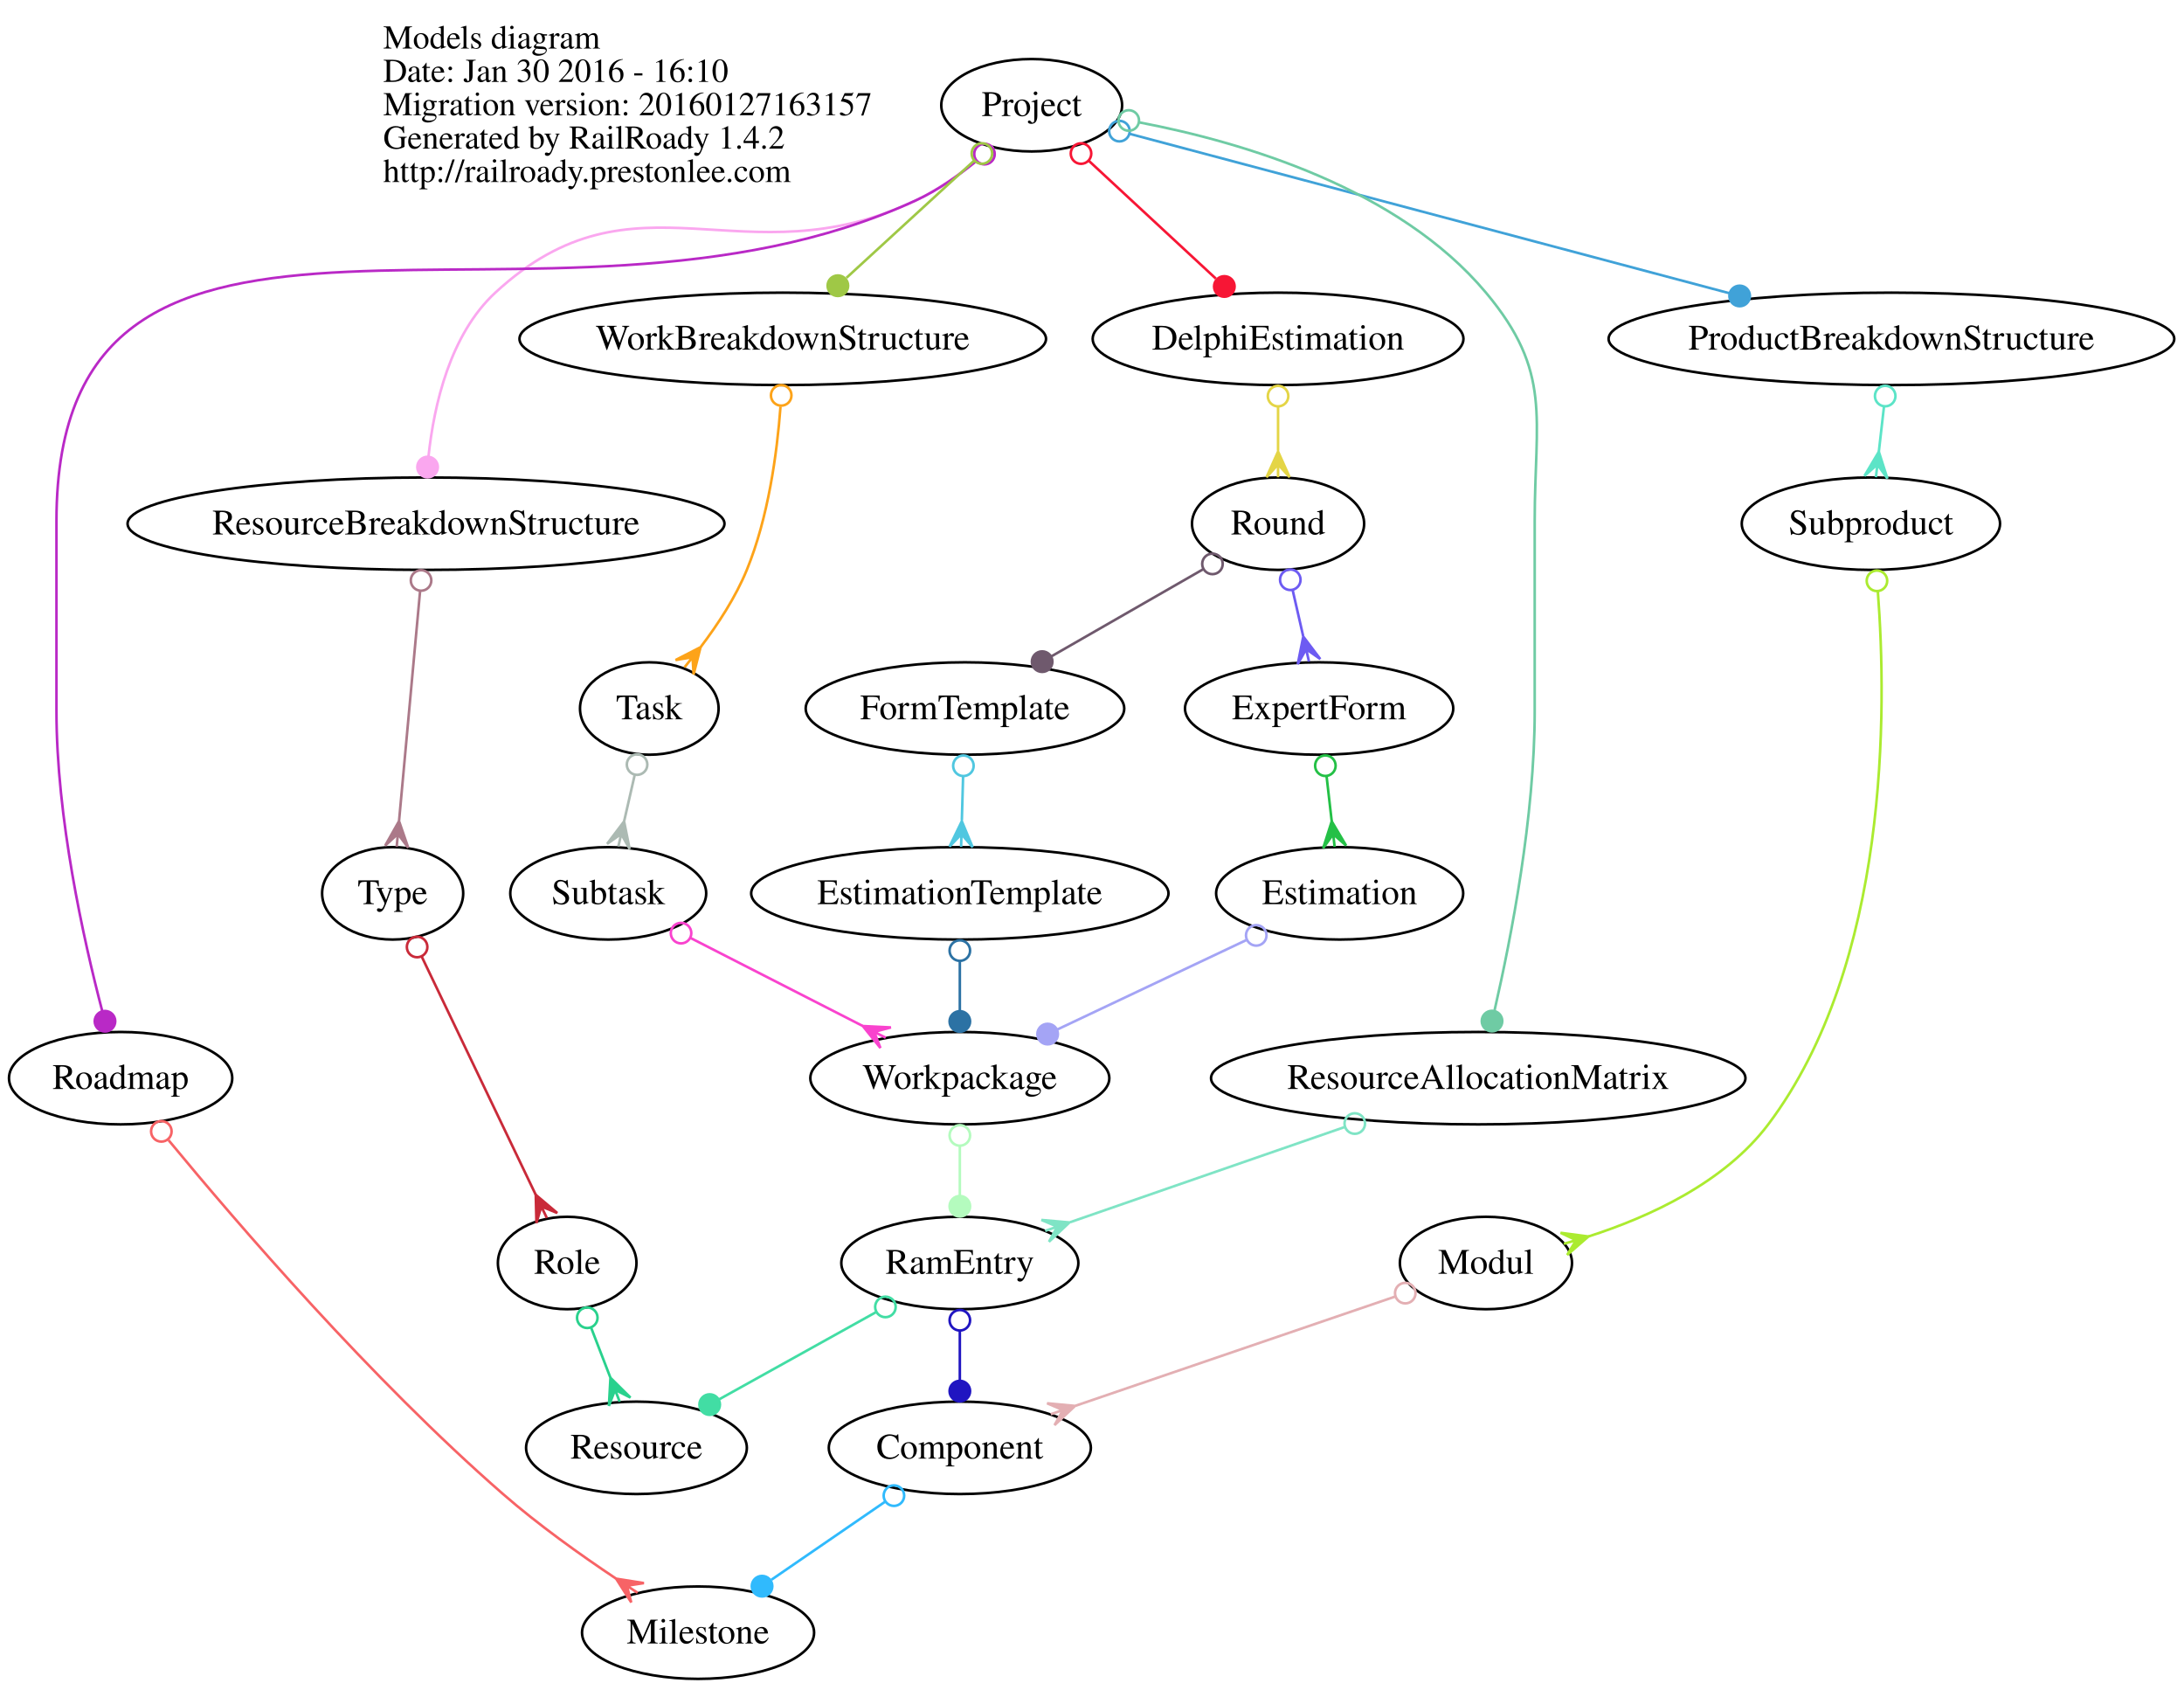
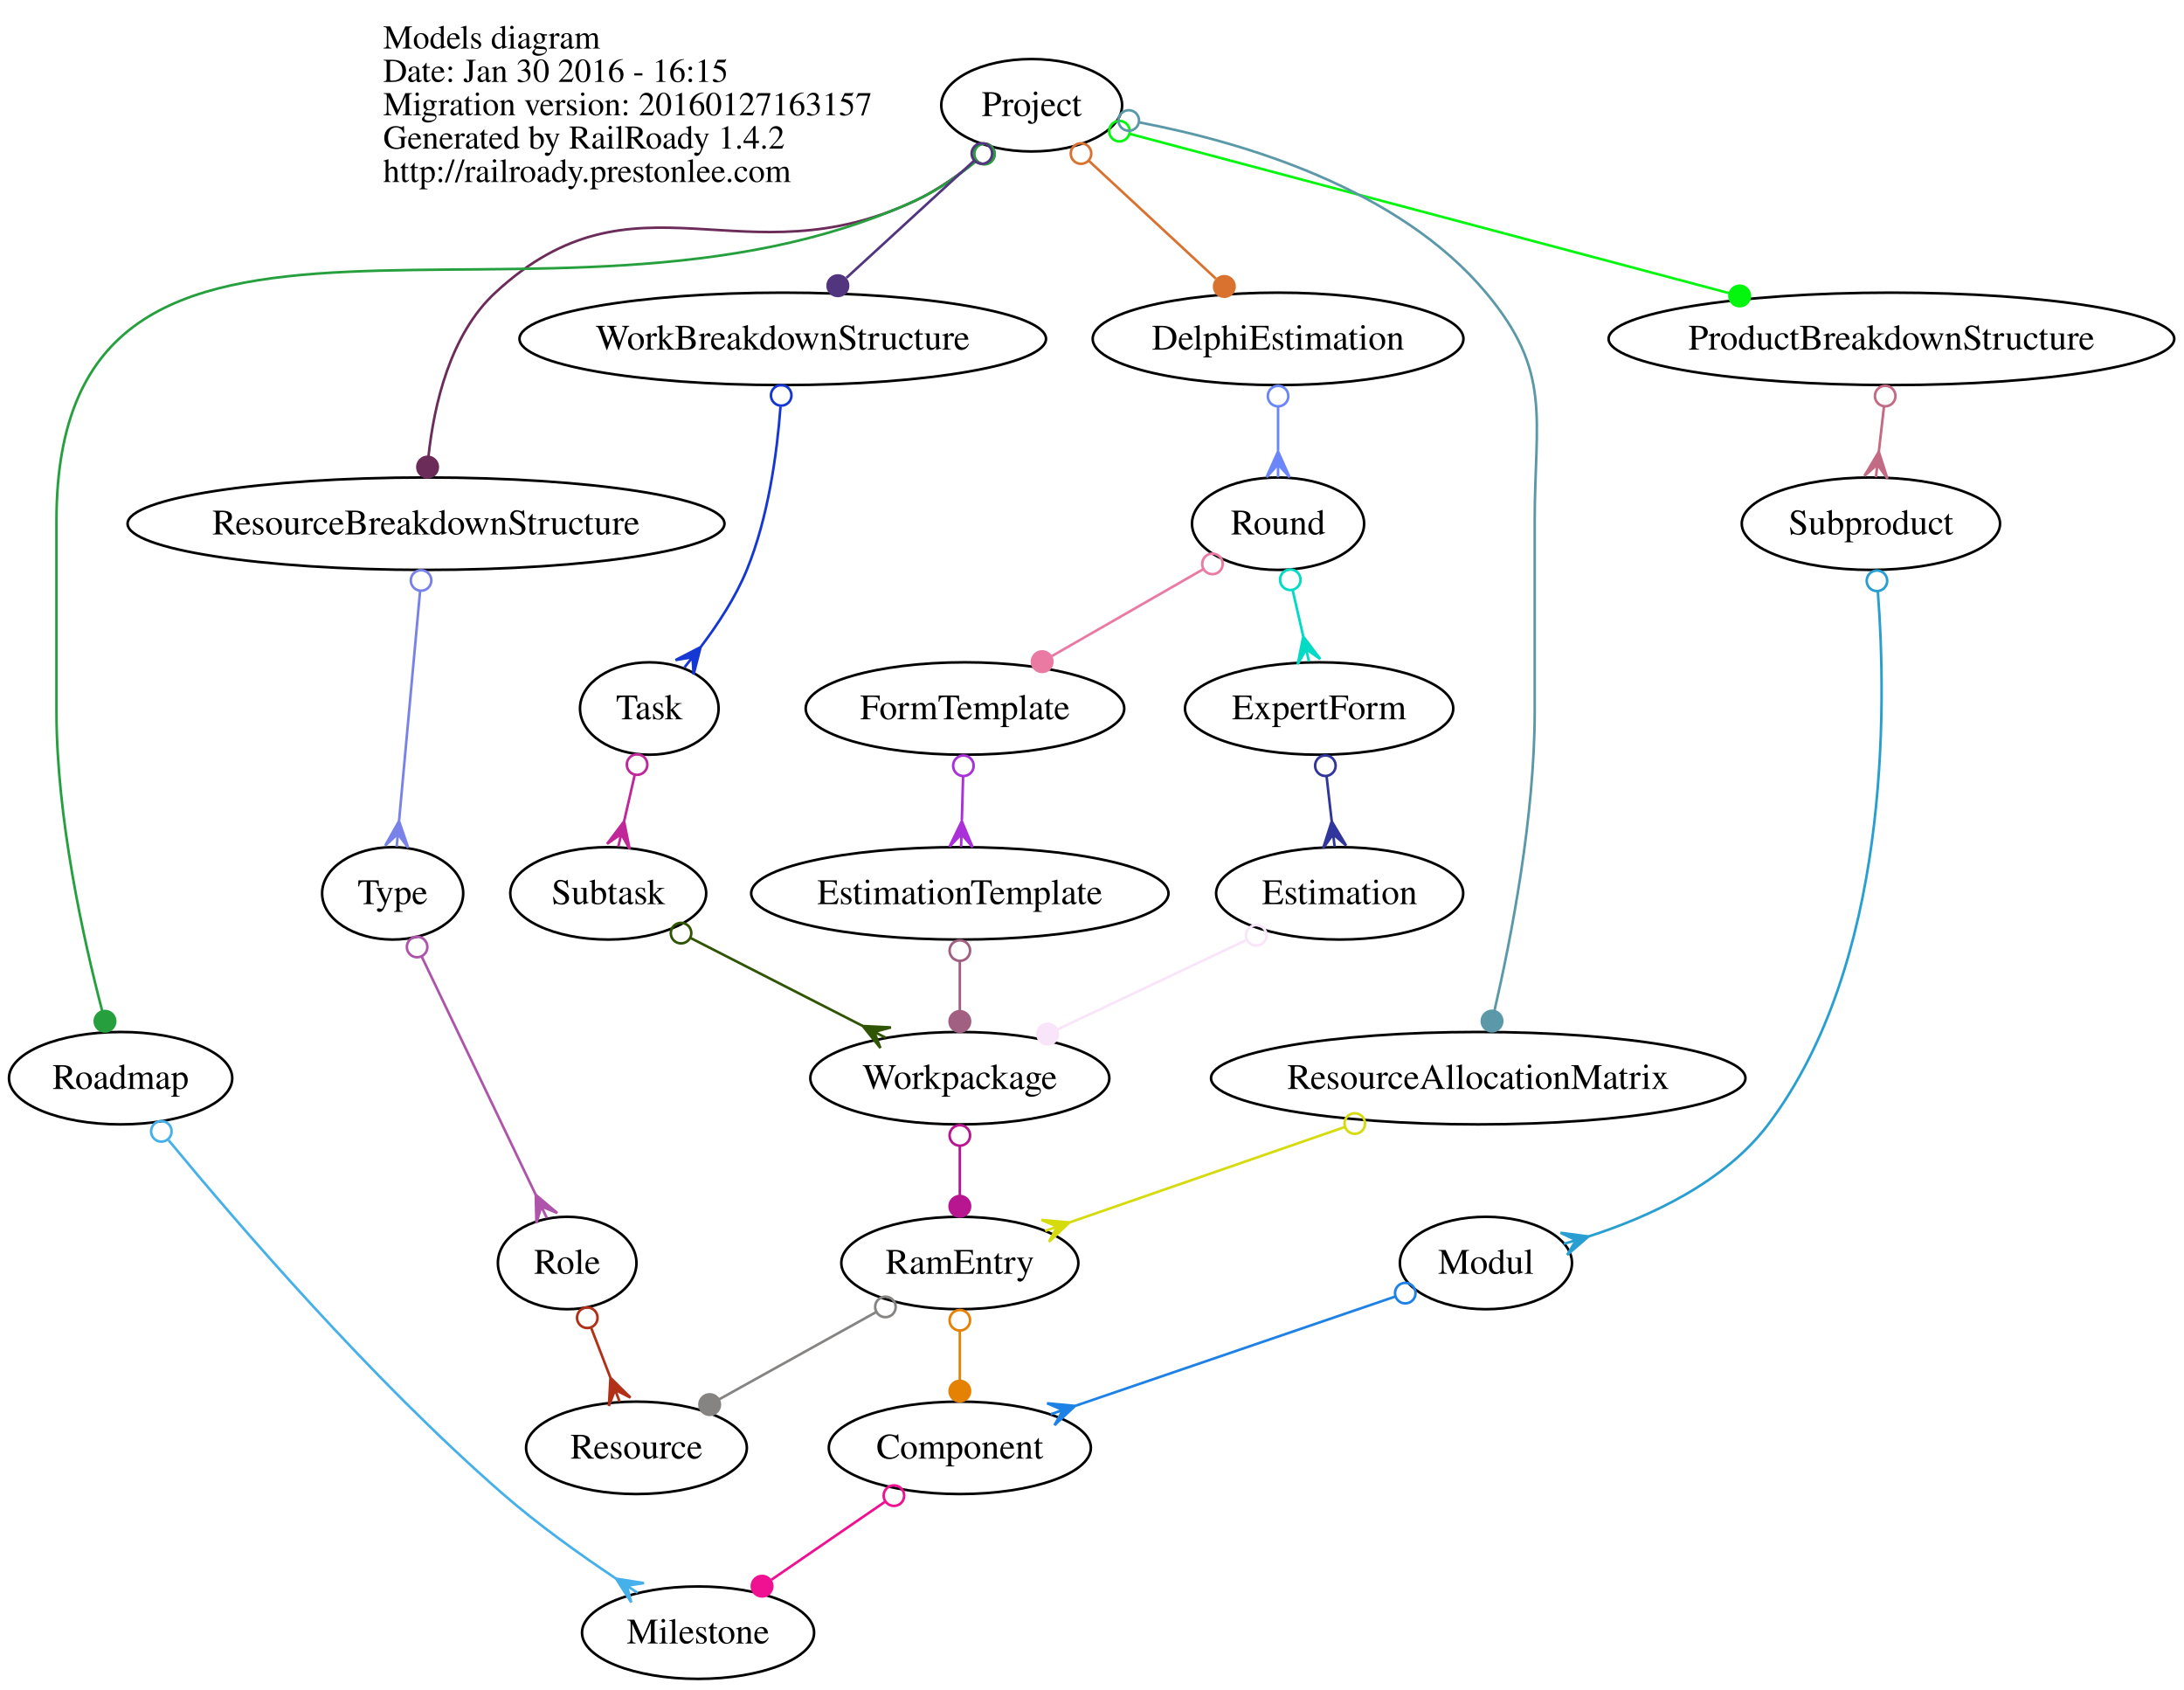
<svg xmlns="http://www.w3.org/2000/svg" width="851pt" height="658pt" viewBox="0.00 0.00 851.00 658.00">
  <g id="graph0" class="graph" transform="scale(1 1) rotate(0) translate(4 654)">
    <polygon fill="none" stroke="none" points="-4,4 -4,-654 847,-654 847,4 -4,4" />
    <g id="node1" class="node">
      <text text-anchor="start" x="145.312" y="-635.1" font-family="Times,serif" font-size="13.00">Models diagram</text>
-       <text text-anchor="start" x="145.312" y="-622.1" font-family="Times,serif" font-size="13.00">Date: Jan 30 2016 - 16:10</text>
+       <text text-anchor="start" x="145.312" y="-622.1" font-family="Times,serif" font-size="13.00">Date: Jan 30 2016 - 16:15</text>
      <text text-anchor="start" x="145.312" y="-609.1" font-family="Times,serif" font-size="13.00">Migration version: 20160127163157</text>
      <text text-anchor="start" x="145.312" y="-596.1" font-family="Times,serif" font-size="13.00">Generated by RailRoady 1.4.2</text>
      <text text-anchor="start" x="145.312" y="-583.1" font-family="Times,serif" font-size="13.00">http://railroady.prestonlee.com</text>
    </g>
    <g id="node2" class="node">
      <ellipse fill="none" stroke="black" cx="370" cy="-90" rx="51.063" ry="18" />
      <text text-anchor="middle" x="370" y="-85.8" font-family="Times,serif" font-size="14.00">Component</text>
    </g>
    <g id="node8" class="node">
      <ellipse fill="none" stroke="black" cx="268" cy="-18" rx="45.215" ry="18" />
      <text text-anchor="middle" x="268" y="-13.8" font-family="Times,serif" font-size="14.00">Milestone</text>
    </g>
    <g id="edge1" class="edge">
-       <path fill="none" stroke="#30bafd" d="M340.873,-69.011C326.977,-59.475 310.409,-48.104 296.583,-38.616" />
-       <ellipse fill="none" stroke="#30bafd" cx="344.318" cy="-71.375" rx="4" ry="4" />
-       <ellipse fill="#30bafd" stroke="#30bafd" cx="292.931" cy="-36.109" rx="4" ry="4" />
+       <path fill="none" stroke="#ef1191" d="M340.873,-69.011C326.977,-59.475 310.409,-48.104 296.583,-38.616" />
+       <ellipse fill="none" stroke="#ef1191" cx="344.318" cy="-71.375" rx="4" ry="4" />
+       <ellipse fill="#ef1191" stroke="#ef1191" cx="292.931" cy="-36.109" rx="4" ry="4" />
    </g>
    <g id="node3" class="node">
      <ellipse fill="none" stroke="black" cx="494" cy="-522" rx="72.242" ry="18" />
      <text text-anchor="middle" x="494" y="-517.8" font-family="Times,serif" font-size="14.00">DelphiEstimation</text>
    </g>
    <g id="node18" class="node">
      <ellipse fill="none" stroke="black" cx="494" cy="-450" rx="33.538" ry="18" />
      <text text-anchor="middle" x="494" y="-445.8" font-family="Times,serif" font-size="14.00">Round</text>
    </g>
    <g id="edge2" class="edge">
-       <path fill="none" stroke="#e4d546" d="M494,-495.64C494,-490.063 494,-484.132 494,-478.476" />
-       <ellipse fill="none" stroke="#e4d546" cx="494" cy="-499.697" rx="4" ry="4" />
-       <polygon fill="#e4d546" stroke="#e4d546" points="494,-478.104 498.5,-468.104 494,-473.104 494,-468.104 494,-468.104 494,-468.104 494,-473.104 489.5,-468.104 494,-478.104 494,-478.104" />
+       <path fill="none" stroke="#6b86f9" d="M494,-495.64C494,-490.063 494,-484.132 494,-478.476" />
+       <ellipse fill="none" stroke="#6b86f9" cx="494" cy="-499.697" rx="4" ry="4" />
+       <polygon fill="#6b86f9" stroke="#6b86f9" points="494,-478.104 498.5,-468.104 494,-473.104 494,-468.104 494,-468.104 494,-468.104 494,-473.104 489.5,-468.104 494,-478.104 494,-478.104" />
    </g>
    <g id="node4" class="node">
      <ellipse fill="none" stroke="black" cx="518" cy="-306" rx="48.139" ry="18" />
      <text text-anchor="middle" x="518" y="-301.8" font-family="Times,serif" font-size="14.00">Estimation</text>
    </g>
    <g id="node24" class="node">
      <ellipse fill="none" stroke="black" cx="370" cy="-234" rx="58.256" ry="18" />
      <text text-anchor="middle" x="370" y="-229.8" font-family="Times,serif" font-size="14.00">Workpackage</text>
    </g>
    <g id="edge3" class="edge">
-       <path fill="none" stroke="#a4a4f5" d="M481.658,-287.811C459.303,-277.238 430.698,-263.708 408.037,-252.991" />
-       <ellipse fill="none" stroke="#a4a4f5" cx="485.497" cy="-289.627" rx="4" ry="4" />
-       <ellipse fill="#a4a4f5" stroke="#a4a4f5" cx="404.214" cy="-251.182" rx="4" ry="4" />
+       <path fill="none" stroke="#f9e5f9" d="M481.658,-287.811C459.303,-277.238 430.698,-263.708 408.037,-252.991" />
+       <ellipse fill="none" stroke="#f9e5f9" cx="485.497" cy="-289.627" rx="4" ry="4" />
+       <ellipse fill="#f9e5f9" stroke="#f9e5f9" cx="404.214" cy="-251.182" rx="4" ry="4" />
    </g>
    <g id="node5" class="node">
      <ellipse fill="none" stroke="black" cx="370" cy="-306" rx="81.3" ry="18" />
      <text text-anchor="middle" x="370" y="-301.8" font-family="Times,serif" font-size="14.00">EstimationTemplate</text>
    </g>
    <g id="edge4" class="edge">
-       <path fill="none" stroke="#2c72a4" d="M370,-279.64C370,-273.348 370,-266.605 370,-260.316" />
-       <ellipse fill="none" stroke="#2c72a4" cx="370" cy="-283.697" rx="4" ry="4" />
-       <ellipse fill="#2c72a4" stroke="#2c72a4" cx="370" cy="-256.104" rx="4" ry="4" />
+       <path fill="none" stroke="#a15f82" d="M370,-279.64C370,-273.348 370,-266.605 370,-260.316" />
+       <ellipse fill="none" stroke="#a15f82" cx="370" cy="-283.697" rx="4" ry="4" />
+       <ellipse fill="#a15f82" stroke="#a15f82" cx="370" cy="-256.104" rx="4" ry="4" />
    </g>
    <g id="node6" class="node">
      <ellipse fill="none" stroke="black" cx="510" cy="-378" rx="52.266" ry="18" />
      <text text-anchor="middle" x="510" y="-373.8" font-family="Times,serif" font-size="14.00">ExpertForm</text>
    </g>
    <g id="edge5" class="edge">
-       <path fill="none" stroke="#24c046" d="M512.898,-351.64C513.552,-345.92 514.248,-339.828 514.91,-334.042" />
-       <ellipse fill="none" stroke="#24c046" cx="512.432" cy="-355.722" rx="4" ry="4" />
-       <polygon fill="#24c046" stroke="#24c046" points="514.91,-334.04 520.516,-324.615 515.477,-329.072 516.045,-324.104 516.045,-324.104 516.045,-324.104 515.477,-329.072 511.574,-323.593 514.91,-334.04 514.91,-334.04" />
+       <path fill="none" stroke="#30369c" d="M512.898,-351.64C513.552,-345.92 514.248,-339.828 514.91,-334.042" />
+       <ellipse fill="none" stroke="#30369c" cx="512.432" cy="-355.722" rx="4" ry="4" />
+       <polygon fill="#30369c" stroke="#30369c" points="514.91,-334.04 520.516,-324.615 515.477,-329.072 516.045,-324.104 516.045,-324.104 516.045,-324.104 515.477,-329.072 511.574,-323.593 514.91,-334.04 514.91,-334.04" />
    </g>
    <g id="node7" class="node">
      <ellipse fill="none" stroke="black" cx="372" cy="-378" rx="62.067" ry="18" />
      <text text-anchor="middle" x="372" y="-373.8" font-family="Times,serif" font-size="14.00">FormTemplate</text>
    </g>
    <g id="edge6" class="edge">
-       <path fill="none" stroke="#50c7e0" d="M371.275,-351.64C371.116,-346.063 370.947,-340.132 370.785,-334.476" />
-       <ellipse fill="none" stroke="#50c7e0" cx="371.391" cy="-355.698" rx="4" ry="4" />
-       <polygon fill="#50c7e0" stroke="#50c7e0" points="370.774,-334.1 374.987,-323.976 370.632,-329.102 370.489,-324.104 370.489,-324.104 370.489,-324.104 370.632,-329.102 365.991,-324.233 370.774,-334.1 370.774,-334.1" />
+       <path fill="none" stroke="#aa30d9" d="M371.275,-351.64C371.116,-346.063 370.947,-340.132 370.785,-334.476" />
+       <ellipse fill="none" stroke="#aa30d9" cx="371.391" cy="-355.698" rx="4" ry="4" />
+       <polygon fill="#aa30d9" stroke="#aa30d9" points="370.774,-334.1 374.987,-323.976 370.632,-329.102 370.489,-324.104 370.489,-324.104 370.489,-324.104 370.632,-329.102 365.991,-324.233 370.774,-334.1 370.774,-334.1" />
    </g>
    <g id="node9" class="node">
      <ellipse fill="none" stroke="black" cx="575" cy="-162" rx="33.538" ry="18" />
      <text text-anchor="middle" x="575" y="-157.8" font-family="Times,serif" font-size="14.00">Modul</text>
    </g>
    <g id="edge7" class="edge">
-       <path fill="none" stroke="#e3afb3" d="M539.68,-148.939C505.201,-137.166 452.598,-119.204 415.109,-106.403" />
-       <ellipse fill="none" stroke="#e3afb3" cx="543.567" cy="-150.267" rx="4" ry="4" />
-       <polygon fill="#e3afb3" stroke="#e3afb3" points="414.909,-106.335 406.899,-98.845 410.177,-104.719 405.445,-103.103 405.445,-103.103 405.445,-103.103 410.177,-104.719 403.991,-107.362 414.909,-106.335 414.909,-106.335" />
+       <path fill="none" stroke="#1d81e6" d="M539.68,-148.939C505.201,-137.166 452.598,-119.204 415.109,-106.403" />
+       <ellipse fill="none" stroke="#1d81e6" cx="543.567" cy="-150.267" rx="4" ry="4" />
+       <polygon fill="#1d81e6" stroke="#1d81e6" points="414.909,-106.335 406.899,-98.845 410.177,-104.719 405.445,-103.103 405.445,-103.103 405.445,-103.103 410.177,-104.719 403.991,-107.362 414.909,-106.335 414.909,-106.335" />
    </g>
    <g id="node10" class="node">
      <ellipse fill="none" stroke="black" cx="733" cy="-522" rx="110.202" ry="18" />
      <text text-anchor="middle" x="733" y="-517.8" font-family="Times,serif" font-size="14.00">ProductBreakdownStructure</text>
    </g>
    <g id="node19" class="node">
      <ellipse fill="none" stroke="black" cx="725" cy="-450" rx="50.325" ry="18" />
      <text text-anchor="middle" x="725" y="-445.8" font-family="Times,serif" font-size="14.00">Subproduct</text>
    </g>
    <g id="edge8" class="edge">
-       <path fill="none" stroke="#5ce4c7" d="M730.102,-495.64C729.448,-489.92 728.752,-483.828 728.09,-478.042" />
-       <ellipse fill="none" stroke="#5ce4c7" cx="730.568" cy="-499.722" rx="4" ry="4" />
-       <polygon fill="#5ce4c7" stroke="#5ce4c7" points="728.09,-478.04 731.426,-467.593 727.523,-473.072 726.955,-468.104 726.955,-468.104 726.955,-468.104 727.523,-473.072 722.484,-468.615 728.09,-478.04 728.09,-478.04" />
+       <path fill="none" stroke="#c36a85" d="M730.102,-495.64C729.448,-489.92 728.752,-483.828 728.09,-478.042" />
+       <ellipse fill="none" stroke="#c36a85" cx="730.568" cy="-499.722" rx="4" ry="4" />
+       <polygon fill="#c36a85" stroke="#c36a85" points="728.09,-478.04 731.426,-467.593 727.523,-473.072 726.955,-468.104 726.955,-468.104 726.955,-468.104 727.523,-473.072 722.484,-468.615 728.09,-478.04 728.09,-478.04" />
    </g>
    <g id="node11" class="node">
      <ellipse fill="none" stroke="black" cx="398" cy="-613" rx="35.234" ry="18" />
      <text text-anchor="middle" x="398" y="-608.8" font-family="Times,serif" font-size="14.00">Project</text>
    </g>
    <g id="edge13" class="edge">
-       <path fill="none" stroke="#f71635" d="M420.227,-591.394C435.052,-577.65 454.539,-559.583 469.762,-545.47" />
-       <ellipse fill="none" stroke="#f71635" cx="417.218" cy="-594.183" rx="4" ry="4" />
-       <ellipse fill="#f71635" stroke="#f71635" cx="473.066" cy="-542.407" rx="4" ry="4" />
+       <path fill="none" stroke="#d9722e" d="M420.227,-591.394C435.052,-577.65 454.539,-559.583 469.762,-545.47" />
+       <ellipse fill="none" stroke="#d9722e" cx="417.218" cy="-594.183" rx="4" ry="4" />
+       <ellipse fill="#d9722e" stroke="#d9722e" cx="473.066" cy="-542.407" rx="4" ry="4" />
    </g>
    <g id="edge10" class="edge">
-       <path fill="none" stroke="#40a2d8" d="M436.302,-601.824C493.324,-586.675 601.186,-558.019 669.954,-539.75" />
-       <ellipse fill="none" stroke="#40a2d8" cx="432.186" cy="-602.918" rx="4" ry="4" />
-       <ellipse fill="#40a2d8" stroke="#40a2d8" cx="673.86" cy="-538.712" rx="4" ry="4" />
+       <path fill="none" stroke="#04f60f" d="M436.302,-601.824C493.324,-586.675 601.186,-558.019 669.954,-539.75" />
+       <ellipse fill="none" stroke="#04f60f" cx="432.186" cy="-602.918" rx="4" ry="4" />
+       <ellipse fill="#04f60f" stroke="#04f60f" cx="673.86" cy="-538.712" rx="4" ry="4" />
    </g>
    <g id="node14" class="node">
      <ellipse fill="none" stroke="black" cx="572" cy="-234" rx="104.115" ry="18" />
      <text text-anchor="middle" x="572" y="-229.8" font-family="Times,serif" font-size="14.00">ResourceAllocationMatrix</text>
    </g>
    <g id="edge14" class="edge">
-       <path fill="none" stroke="#6fcba4" d="M439.997,-606.312C480.664,-598.529 541.016,-580.562 575,-540 600.976,-508.997 594,-491.447 594,-451 594,-451 594,-451 594,-377 594,-335.853 584.868,-288.782 578.371,-260.501" />
-       <ellipse fill="none" stroke="#6fcba4" cx="435.823" cy="-607.067" rx="4" ry="4" />
-       <ellipse fill="#6fcba4" stroke="#6fcba4" cx="577.369" cy="-256.248" rx="4" ry="4" />
+       <path fill="none" stroke="#5c99a8" d="M439.997,-606.312C480.664,-598.529 541.016,-580.562 575,-540 600.976,-508.997 594,-491.447 594,-451 594,-451 594,-451 594,-377 594,-335.853 584.868,-288.782 578.371,-260.501" />
+       <ellipse fill="none" stroke="#5c99a8" cx="435.823" cy="-607.067" rx="4" ry="4" />
+       <ellipse fill="#5c99a8" stroke="#5c99a8" cx="577.369" cy="-256.248" rx="4" ry="4" />
    </g>
    <g id="node15" class="node">
      <ellipse fill="none" stroke="black" cx="162" cy="-450" rx="116.291" ry="18" />
      <text text-anchor="middle" x="162" y="-445.8" font-family="Times,serif" font-size="14.00">ResourceBreakdownStructure</text>
    </g>
    <g id="edge11" class="edge">
-       <path fill="none" stroke="#faa7ef" d="M376.456,-591.465C369.432,-585.715 361.295,-579.96 353,-576 285.657,-543.85 243.796,-590.657 189,-540 171.363,-523.696 165.107,-496.29 162.96,-476.189" />
-       <ellipse fill="none" stroke="#faa7ef" cx="379.528" cy="-594.093" rx="4" ry="4" />
-       <ellipse fill="#faa7ef" stroke="#faa7ef" cx="162.609" cy="-472.061" rx="4" ry="4" />
+       <path fill="none" stroke="#6c2c59" d="M376.456,-591.465C369.432,-585.715 361.295,-579.96 353,-576 285.657,-543.85 243.796,-590.657 189,-540 171.363,-523.696 165.107,-496.29 162.96,-476.189" />
+       <ellipse fill="none" stroke="#6c2c59" cx="379.528" cy="-594.093" rx="4" ry="4" />
+       <ellipse fill="#6c2c59" stroke="#6c2c59" cx="162.609" cy="-472.061" rx="4" ry="4" />
    </g>
    <g id="node16" class="node">
      <ellipse fill="none" stroke="black" cx="43" cy="-234" rx="43.499" ry="18" />
      <text text-anchor="middle" x="43" y="-229.8" font-family="Times,serif" font-size="14.00">Roadmap</text>
    </g>
    <g id="edge12" class="edge">
-       <path fill="none" stroke="#b929c6" d="M376.519,-591.333C369.497,-585.576 361.346,-579.852 353,-576 208.714,-509.397 18,-609.916 18,-451 18,-451 18,-451 18,-377 18,-335.535 28.467,-288.277 35.856,-260.084" />
-       <ellipse fill="none" stroke="#b929c6" cx="379.588" cy="-593.969" rx="4" ry="4" />
-       <ellipse fill="#b929c6" stroke="#b929c6" cx="36.904" cy="-256.179" rx="4" ry="4" />
+       <path fill="none" stroke="#26a03e" d="M376.519,-591.333C369.497,-585.576 361.346,-579.852 353,-576 208.714,-509.397 18,-609.916 18,-451 18,-451 18,-451 18,-377 18,-335.535 28.467,-288.277 35.856,-260.084" />
+       <ellipse fill="none" stroke="#26a03e" cx="379.588" cy="-593.969" rx="4" ry="4" />
+       <ellipse fill="#26a03e" stroke="#26a03e" cx="36.904" cy="-256.179" rx="4" ry="4" />
    </g>
    <g id="node23" class="node">
      <ellipse fill="none" stroke="black" cx="301" cy="-522" rx="102.582" ry="18" />
      <text text-anchor="middle" x="301" y="-517.8" font-family="Times,serif" font-size="14.00">WorkBreakdownStructure</text>
    </g>
    <g id="edge9" class="edge">
-       <path fill="none" stroke="#9fc846" d="M375.581,-591.43C360.703,-577.779 341.166,-559.853 325.82,-545.773" />
-       <ellipse fill="none" stroke="#9fc846" cx="378.598" cy="-594.198" rx="4" ry="4" />
-       <ellipse fill="#9fc846" stroke="#9fc846" cx="322.473" cy="-542.702" rx="4" ry="4" />
+       <path fill="none" stroke="#52357f" d="M375.581,-591.43C360.703,-577.779 341.166,-559.853 325.82,-545.773" />
+       <ellipse fill="none" stroke="#52357f" cx="378.598" cy="-594.198" rx="4" ry="4" />
+       <ellipse fill="#52357f" stroke="#52357f" cx="322.473" cy="-542.702" rx="4" ry="4" />
    </g>
    <g id="node12" class="node">
      <ellipse fill="none" stroke="black" cx="370" cy="-162" rx="46.185" ry="18" />
      <text text-anchor="middle" x="370" y="-157.8" font-family="Times,serif" font-size="14.00">RamEntry</text>
    </g>
    <g id="edge16" class="edge">
-       <path fill="none" stroke="#2015c1" d="M370,-135.64C370,-129.348 370,-122.605 370,-116.316" />
-       <ellipse fill="none" stroke="#2015c1" cx="370" cy="-139.697" rx="4" ry="4" />
-       <ellipse fill="#2015c1" stroke="#2015c1" cx="370" cy="-112.104" rx="4" ry="4" />
+       <path fill="none" stroke="#e58205" d="M370,-135.64C370,-129.348 370,-122.605 370,-116.316" />
+       <ellipse fill="none" stroke="#e58205" cx="370" cy="-139.697" rx="4" ry="4" />
+       <ellipse fill="#e58205" stroke="#e58205" cx="370" cy="-112.104" rx="4" ry="4" />
    </g>
    <g id="node13" class="node">
      <ellipse fill="none" stroke="black" cx="244" cy="-90" rx="43.016" ry="18" />
      <text text-anchor="middle" x="244" y="-85.8" font-family="Times,serif" font-size="14.00">Resource</text>
    </g>
    <g id="edge15" class="edge">
-       <path fill="none" stroke="#42dda4" d="M337.242,-142.801C318.437,-132.354 294.918,-119.288 276.205,-108.892" />
-       <ellipse fill="none" stroke="#42dda4" cx="341.005" cy="-144.892" rx="4" ry="4" />
-       <ellipse fill="#42dda4" stroke="#42dda4" cx="272.527" cy="-106.848" rx="4" ry="4" />
+       <path fill="none" stroke="#868483" d="M337.242,-142.801C318.437,-132.354 294.918,-119.288 276.205,-108.892" />
+       <ellipse fill="none" stroke="#868483" cx="341.005" cy="-144.892" rx="4" ry="4" />
+       <ellipse fill="#868483" stroke="#868483" cx="272.527" cy="-106.848" rx="4" ry="4" />
    </g>
    <g id="edge17" class="edge">
-       <path fill="none" stroke="#7fe4c5" d="M520.003,-214.981C486.805,-203.477 444.283,-188.742 412.995,-177.899" />
-       <ellipse fill="none" stroke="#7fe4c5" cx="523.891" cy="-216.328" rx="4" ry="4" />
-       <polygon fill="#7fe4c5" stroke="#7fe4c5" points="412.707,-177.799 404.732,-170.273 407.982,-176.162 403.258,-174.525 403.258,-174.525 403.258,-174.525 407.982,-176.162 401.785,-178.777 412.707,-177.799 412.707,-177.799" />
+       <path fill="none" stroke="#d6db0d" d="M520.003,-214.981C486.805,-203.477 444.283,-188.742 412.995,-177.899" />
+       <ellipse fill="none" stroke="#d6db0d" cx="523.891" cy="-216.328" rx="4" ry="4" />
+       <polygon fill="#d6db0d" stroke="#d6db0d" points="412.707,-177.799 404.732,-170.273 407.982,-176.162 403.258,-174.525 403.258,-174.525 403.258,-174.525 407.982,-176.162 401.785,-178.777 412.707,-177.799 412.707,-177.799" />
    </g>
    <g id="node22" class="node">
      <ellipse fill="none" stroke="black" cx="149" cy="-306" rx="27.489" ry="18" />
      <text text-anchor="middle" x="149" y="-301.8" font-family="Times,serif" font-size="14.00">Type</text>
    </g>
    <g id="edge18" class="edge">
-       <path fill="none" stroke="#ab7989" d="M159.671,-423.558C157.372,-398.444 153.867,-360.164 151.508,-334.393" />
-       <ellipse fill="none" stroke="#ab7989" cx="160.067" cy="-427.888" rx="4" ry="4" />
-       <polygon fill="#ab7989" stroke="#ab7989" points="151.485,-334.148 155.055,-323.779 151.03,-329.168 150.574,-324.189 150.574,-324.189 150.574,-324.189 151.03,-329.168 146.092,-324.6 151.485,-334.148 151.485,-334.148" />
+       <path fill="none" stroke="#7982e9" d="M159.671,-423.558C157.372,-398.444 153.867,-360.164 151.508,-334.393" />
+       <ellipse fill="none" stroke="#7982e9" cx="160.067" cy="-427.888" rx="4" ry="4" />
+       <polygon fill="#7982e9" stroke="#7982e9" points="151.485,-334.148 155.055,-323.779 151.03,-329.168 150.574,-324.189 150.574,-324.189 150.574,-324.189 151.03,-329.168 146.092,-324.6 151.485,-334.148 151.485,-334.148" />
    </g>
    <g id="edge19" class="edge">
-       <path fill="none" stroke="#f76366" d="M61.687,-209.843C88.628,-177.183 140.789,-116.602 192,-72 205.662,-60.102 222.012,-48.414 236.042,-39.055" />
-       <ellipse fill="none" stroke="#f76366" cx="58.867" cy="-213.28" rx="4" ry="4" />
-       <polygon fill="#f76366" stroke="#f76366" points="236.073,-39.035 246.902,-37.31 240.253,-36.291 244.433,-33.548 244.433,-33.548 244.433,-33.548 240.253,-36.291 241.963,-29.786 236.073,-39.035 236.073,-39.035" />
+       <path fill="none" stroke="#45b0e9" d="M61.687,-209.843C88.628,-177.183 140.789,-116.602 192,-72 205.662,-60.102 222.012,-48.414 236.042,-39.055" />
+       <ellipse fill="none" stroke="#45b0e9" cx="58.867" cy="-213.28" rx="4" ry="4" />
+       <polygon fill="#45b0e9" stroke="#45b0e9" points="236.073,-39.035 246.902,-37.31 240.253,-36.291 244.433,-33.548 244.433,-33.548 244.433,-33.548 240.253,-36.291 241.963,-29.786 236.073,-39.035 236.073,-39.035" />
    </g>
    <g id="node17" class="node">
      <ellipse fill="none" stroke="black" cx="217" cy="-162" rx="27" ry="18" />
      <text text-anchor="middle" x="217" y="-157.8" font-family="Times,serif" font-size="14.00">Role</text>
    </g>
    <g id="edge20" class="edge">
-       <path fill="none" stroke="#29d18d" d="M226.343,-136.778C228.747,-130.544 231.347,-123.805 233.793,-117.463" />
-       <ellipse fill="none" stroke="#29d18d" cx="224.838" cy="-140.679" rx="4" ry="4" />
-       <polygon fill="#29d18d" stroke="#29d18d" points="233.861,-117.286 241.658,-109.576 235.66,-112.621 237.46,-107.956 237.46,-107.956 237.46,-107.956 235.66,-112.621 233.261,-106.337 233.861,-117.286 233.861,-117.286" />
+       <path fill="none" stroke="#b23017" d="M226.343,-136.778C228.747,-130.544 231.347,-123.805 233.793,-117.463" />
+       <ellipse fill="none" stroke="#b23017" cx="224.838" cy="-140.679" rx="4" ry="4" />
+       <polygon fill="#b23017" stroke="#b23017" points="233.861,-117.286 241.658,-109.576 235.66,-112.621 237.46,-107.956 237.46,-107.956 237.46,-107.956 235.66,-112.621 233.261,-106.337 233.861,-117.286 233.861,-117.286" />
    </g>
    <g id="edge21" class="edge">
-       <path fill="none" stroke="#6d5bf2" d="M499.717,-423.987C501.029,-418.249 502.429,-412.121 503.762,-406.293" />
-       <ellipse fill="none" stroke="#6d5bf2" cx="498.764" cy="-428.156" rx="4" ry="4" />
-       <polygon fill="#6d5bf2" stroke="#6d5bf2" points="503.823,-406.024 510.438,-397.278 504.937,-401.15 506.051,-396.275 506.051,-396.275 506.051,-396.275 504.937,-401.15 501.664,-395.273 503.823,-406.024 503.823,-406.024" />
+       <path fill="none" stroke="#00dbc3" d="M499.717,-423.987C501.029,-418.249 502.429,-412.121 503.762,-406.293" />
+       <ellipse fill="none" stroke="#00dbc3" cx="498.764" cy="-428.156" rx="4" ry="4" />
+       <polygon fill="#00dbc3" stroke="#00dbc3" points="503.823,-406.024 510.438,-397.278 504.937,-401.15 506.051,-396.275 506.051,-396.275 506.051,-396.275 504.937,-401.15 501.664,-395.273 503.823,-406.024 503.823,-406.024" />
    </g>
    <g id="edge22" class="edge">
-       <path fill="none" stroke="#6f596d" d="M464.808,-432.25C447.042,-422.057 424.279,-408.996 405.743,-398.361" />
-       <ellipse fill="none" stroke="#6f596d" cx="468.437" cy="-434.333" rx="4" ry="4" />
-       <ellipse fill="#6f596d" stroke="#6f596d" cx="402.076" cy="-396.257" rx="4" ry="4" />
+       <path fill="none" stroke="#eb7aa3" d="M464.808,-432.25C447.042,-422.057 424.279,-408.996 405.743,-398.361" />
+       <ellipse fill="none" stroke="#eb7aa3" cx="468.437" cy="-434.333" rx="4" ry="4" />
+       <ellipse fill="#eb7aa3" stroke="#eb7aa3" cx="402.076" cy="-396.257" rx="4" ry="4" />
    </g>
    <g id="edge23" class="edge">
-       <path fill="none" stroke="#abeb30" d="M727.694,-423.748C731.227,-377.599 732.212,-278.635 685,-216 668.01,-193.46 638.935,-180.029 614.943,-172.329" />
-       <ellipse fill="none" stroke="#abeb30" cx="727.354" cy="-427.744" rx="4" ry="4" />
-       <polygon fill="#abeb30" stroke="#abeb30" points="614.941,-172.329 606.649,-165.153 610.151,-170.896 605.36,-169.464 605.36,-169.464 605.36,-169.464 610.151,-170.896 604.071,-173.775 614.941,-172.329 614.941,-172.329" />
+       <path fill="none" stroke="#299fd1" d="M727.694,-423.748C731.227,-377.599 732.212,-278.635 685,-216 668.01,-193.46 638.935,-180.029 614.943,-172.329" />
+       <ellipse fill="none" stroke="#299fd1" cx="727.354" cy="-427.744" rx="4" ry="4" />
+       <polygon fill="#299fd1" stroke="#299fd1" points="614.941,-172.329 606.649,-165.153 610.151,-170.896 605.36,-169.464 605.36,-169.464 605.36,-169.464 610.151,-170.896 604.071,-173.775 614.941,-172.329 614.941,-172.329" />
    </g>
    <g id="node20" class="node">
      <ellipse fill="none" stroke="black" cx="233" cy="-306" rx="38.171" ry="18" />
      <text text-anchor="middle" x="233" y="-301.8" font-family="Times,serif" font-size="14.00">Subtask</text>
    </g>
    <g id="edge24" class="edge">
-       <path fill="none" stroke="#f943ce" d="M264.992,-288.654C285.049,-278.405 311.007,-265.142 332.095,-254.367" />
-       <ellipse fill="none" stroke="#f943ce" cx="261.372" cy="-290.504" rx="4" ry="4" />
-       <polygon fill="#f943ce" stroke="#f943ce" points="332.198,-254.315 343.15,-253.772 336.65,-252.04 341.103,-249.765 341.103,-249.765 341.103,-249.765 336.65,-252.04 339.055,-245.758 332.198,-254.315 332.198,-254.315" />
+       <path fill="none" stroke="#305502" d="M264.992,-288.654C285.049,-278.405 311.007,-265.142 332.095,-254.367" />
+       <ellipse fill="none" stroke="#305502" cx="261.372" cy="-290.504" rx="4" ry="4" />
+       <polygon fill="#305502" stroke="#305502" points="332.198,-254.315 343.15,-253.772 336.65,-252.04 341.103,-249.765 341.103,-249.765 341.103,-249.765 336.65,-252.04 339.055,-245.758 332.198,-254.315 332.198,-254.315" />
    </g>
    <g id="node21" class="node">
      <ellipse fill="none" stroke="black" cx="249" cy="-378" rx="27" ry="18" />
      <text text-anchor="middle" x="249" y="-373.8" font-family="Times,serif" font-size="14.00">Task</text>
    </g>
    <g id="edge25" class="edge">
-       <path fill="none" stroke="#acbab3" d="M243.283,-351.987C241.971,-346.249 240.571,-340.121 239.238,-334.293" />
-       <ellipse fill="none" stroke="#acbab3" cx="244.236" cy="-356.156" rx="4" ry="4" />
-       <polygon fill="#acbab3" stroke="#acbab3" points="239.177,-334.024 241.336,-323.273 238.063,-329.15 236.949,-324.275 236.949,-324.275 236.949,-324.275 238.063,-329.15 232.562,-325.278 239.177,-334.024 239.177,-334.024" />
+       <path fill="none" stroke="#c02798" d="M243.283,-351.987C241.971,-346.249 240.571,-340.121 239.238,-334.293" />
+       <ellipse fill="none" stroke="#c02798" cx="244.236" cy="-356.156" rx="4" ry="4" />
+       <polygon fill="#c02798" stroke="#c02798" points="239.177,-334.024 241.336,-323.273 238.063,-329.15 236.949,-324.275 236.949,-324.275 236.949,-324.275 238.063,-329.15 232.562,-325.278 239.177,-334.024 239.177,-334.024" />
    </g>
    <g id="edge26" class="edge">
-       <path fill="none" stroke="#c92a39" d="M160.261,-281.485C172.536,-255.851 192.113,-214.969 204.761,-188.557" />
-       <ellipse fill="none" stroke="#c92a39" cx="158.528" cy="-285.103" rx="4" ry="4" />
-       <polygon fill="#c92a39" stroke="#c92a39" points="204.762,-188.556 213.14,-181.48 206.921,-184.046 209.081,-179.537 209.081,-179.537 209.081,-179.537 206.921,-184.046 205.022,-177.593 204.762,-188.556 204.762,-188.556" />
+       <path fill="none" stroke="#af54ab" d="M160.261,-281.485C172.536,-255.851 192.113,-214.969 204.761,-188.557" />
+       <ellipse fill="none" stroke="#af54ab" cx="158.528" cy="-285.103" rx="4" ry="4" />
+       <polygon fill="#af54ab" stroke="#af54ab" points="204.762,-188.556 213.14,-181.48 206.921,-184.046 209.081,-179.537 209.081,-179.537 209.081,-179.537 206.921,-184.046 205.022,-177.593 204.762,-188.556 204.762,-188.556" />
    </g>
    <g id="edge27" class="edge">
-       <path fill="none" stroke="#fda319" d="M300.125,-495.586C298.759,-477.311 295.361,-452.397 287,-432 282.639,-421.362 275.759,-410.824 269.044,-401.981" />
-       <ellipse fill="none" stroke="#fda319" cx="300.397" cy="-499.982" rx="4" ry="4" />
-       <polygon fill="#fda319" stroke="#fda319" points="268.976,-401.895 266.264,-391.27 265.86,-397.984 262.744,-394.074 262.744,-394.074 262.744,-394.074 265.86,-397.984 259.225,-396.878 268.976,-401.895 268.976,-401.895" />
+       <path fill="none" stroke="#1537d4" d="M300.125,-495.586C298.759,-477.311 295.361,-452.397 287,-432 282.639,-421.362 275.759,-410.824 269.044,-401.981" />
+       <ellipse fill="none" stroke="#1537d4" cx="300.397" cy="-499.982" rx="4" ry="4" />
+       <polygon fill="#1537d4" stroke="#1537d4" points="268.976,-401.895 266.264,-391.27 265.86,-397.984 262.744,-394.074 262.744,-394.074 262.744,-394.074 265.86,-397.984 259.225,-396.878 268.976,-401.895 268.976,-401.895" />
    </g>
    <g id="edge28" class="edge">
-       <path fill="none" stroke="#b4fbbe" d="M370,-207.64C370,-201.348 370,-194.605 370,-188.316" />
-       <ellipse fill="none" stroke="#b4fbbe" cx="370" cy="-211.697" rx="4" ry="4" />
-       <ellipse fill="#b4fbbe" stroke="#b4fbbe" cx="370" cy="-184.104" rx="4" ry="4" />
+       <path fill="none" stroke="#b81591" d="M370,-207.64C370,-201.348 370,-194.605 370,-188.316" />
+       <ellipse fill="none" stroke="#b81591" cx="370" cy="-211.697" rx="4" ry="4" />
+       <ellipse fill="#b81591" stroke="#b81591" cx="370" cy="-184.104" rx="4" ry="4" />
    </g>
  </g>
</svg>
